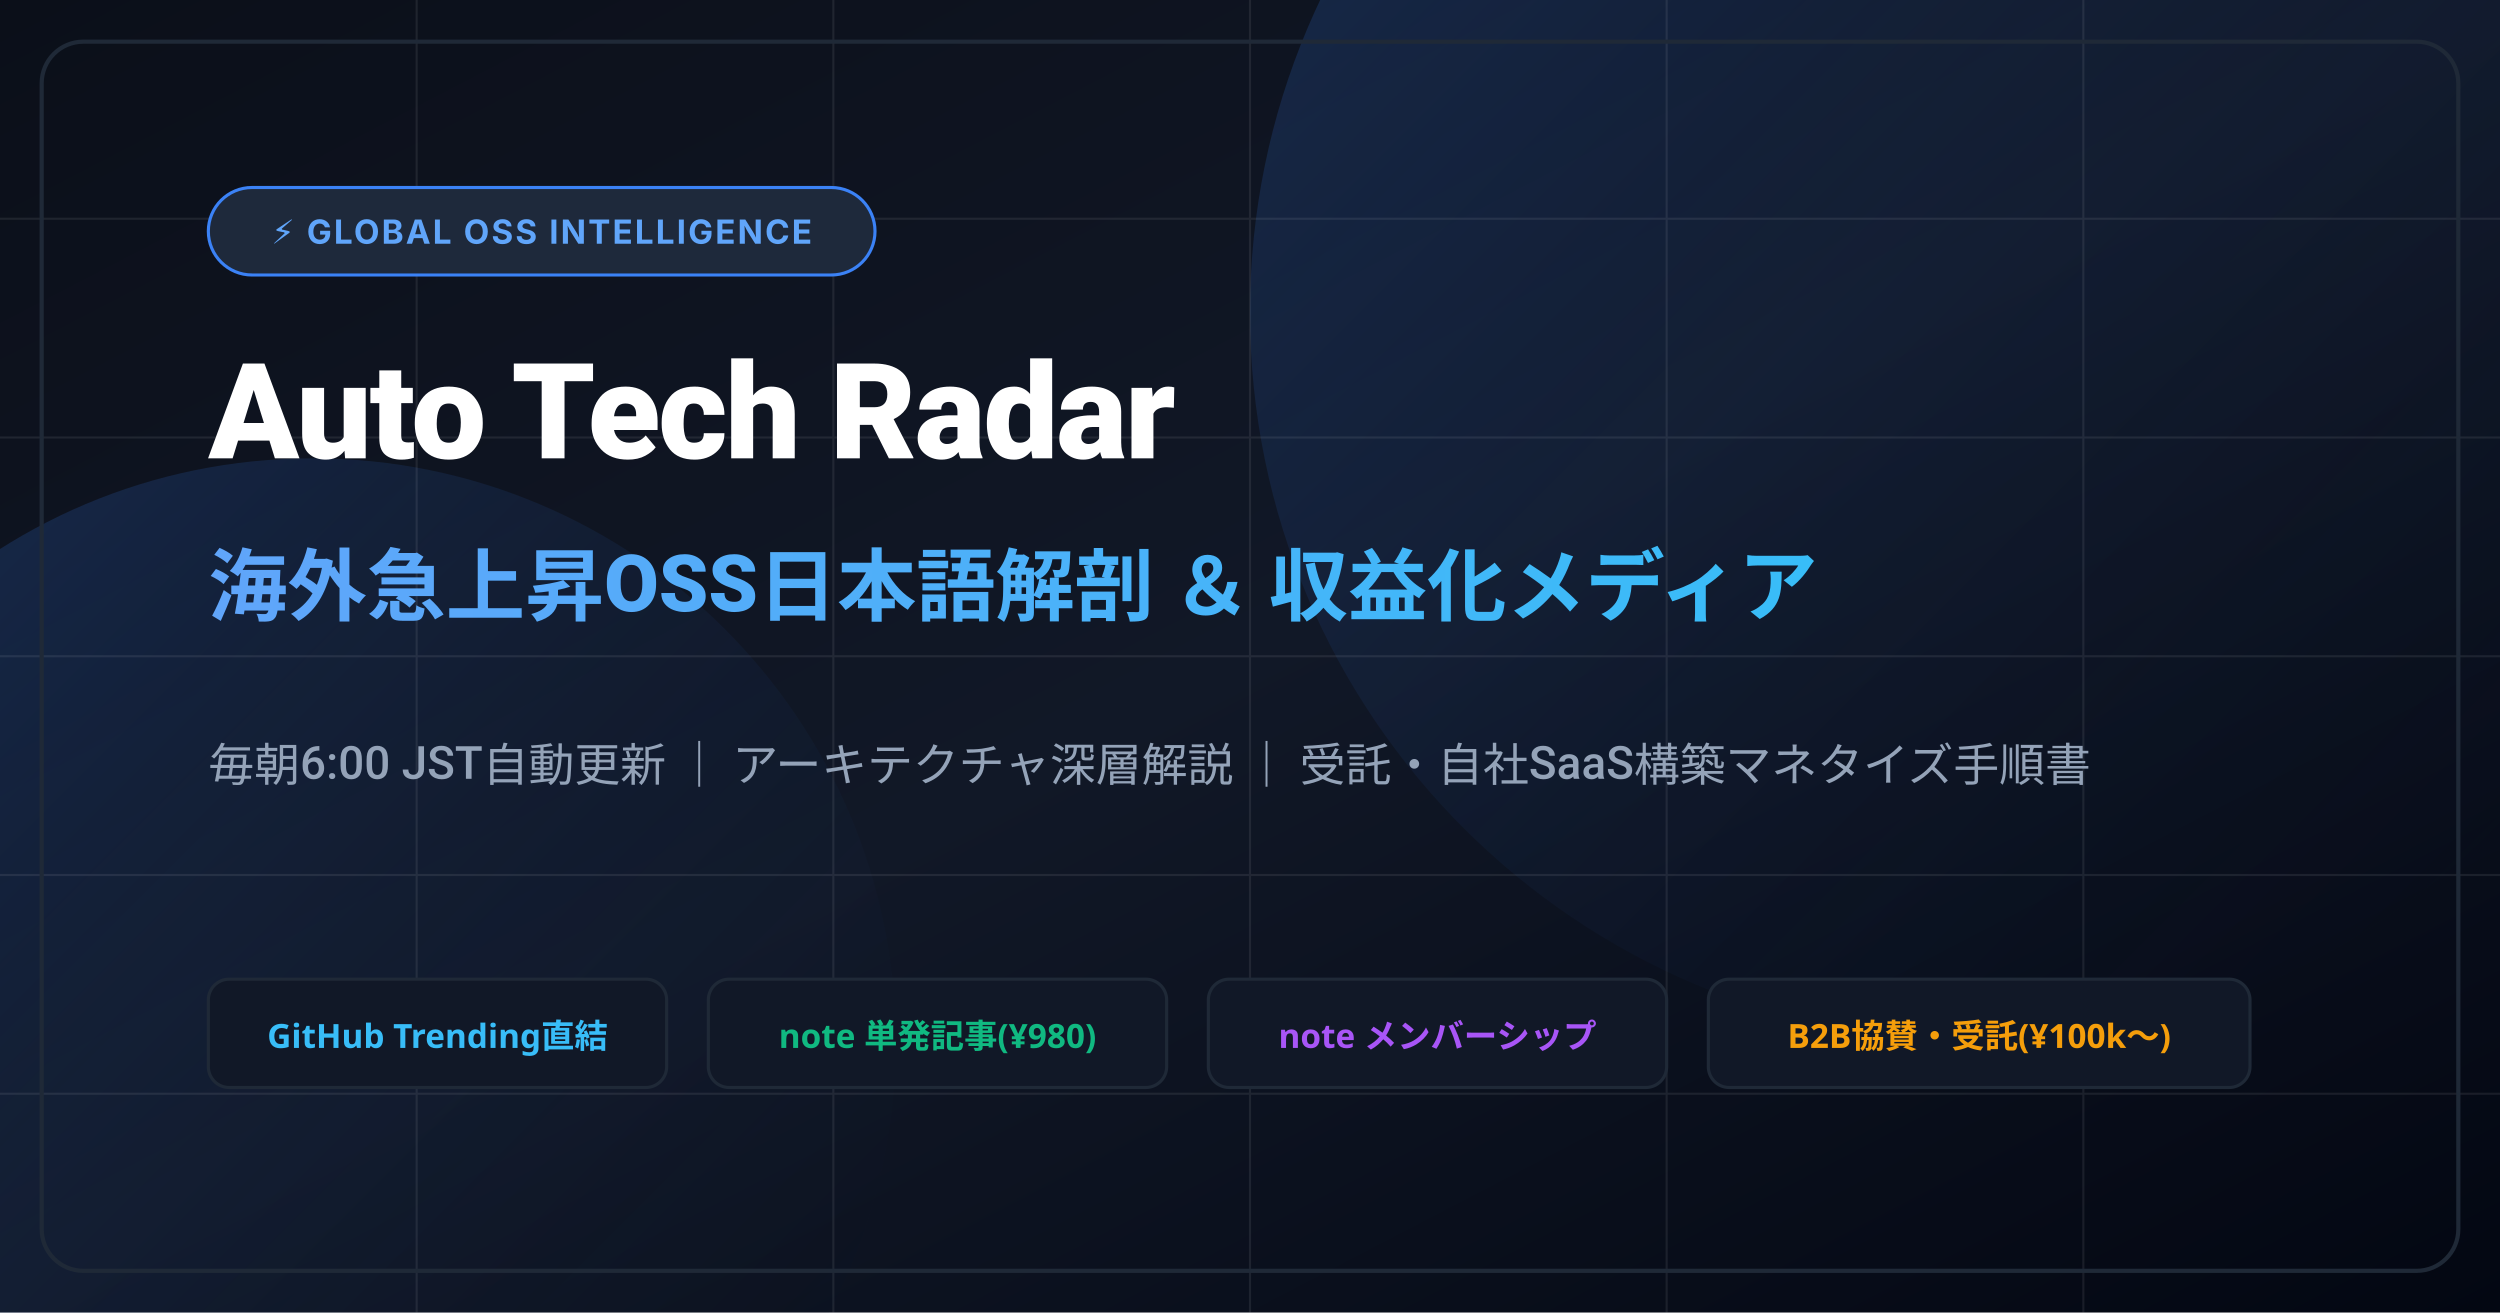
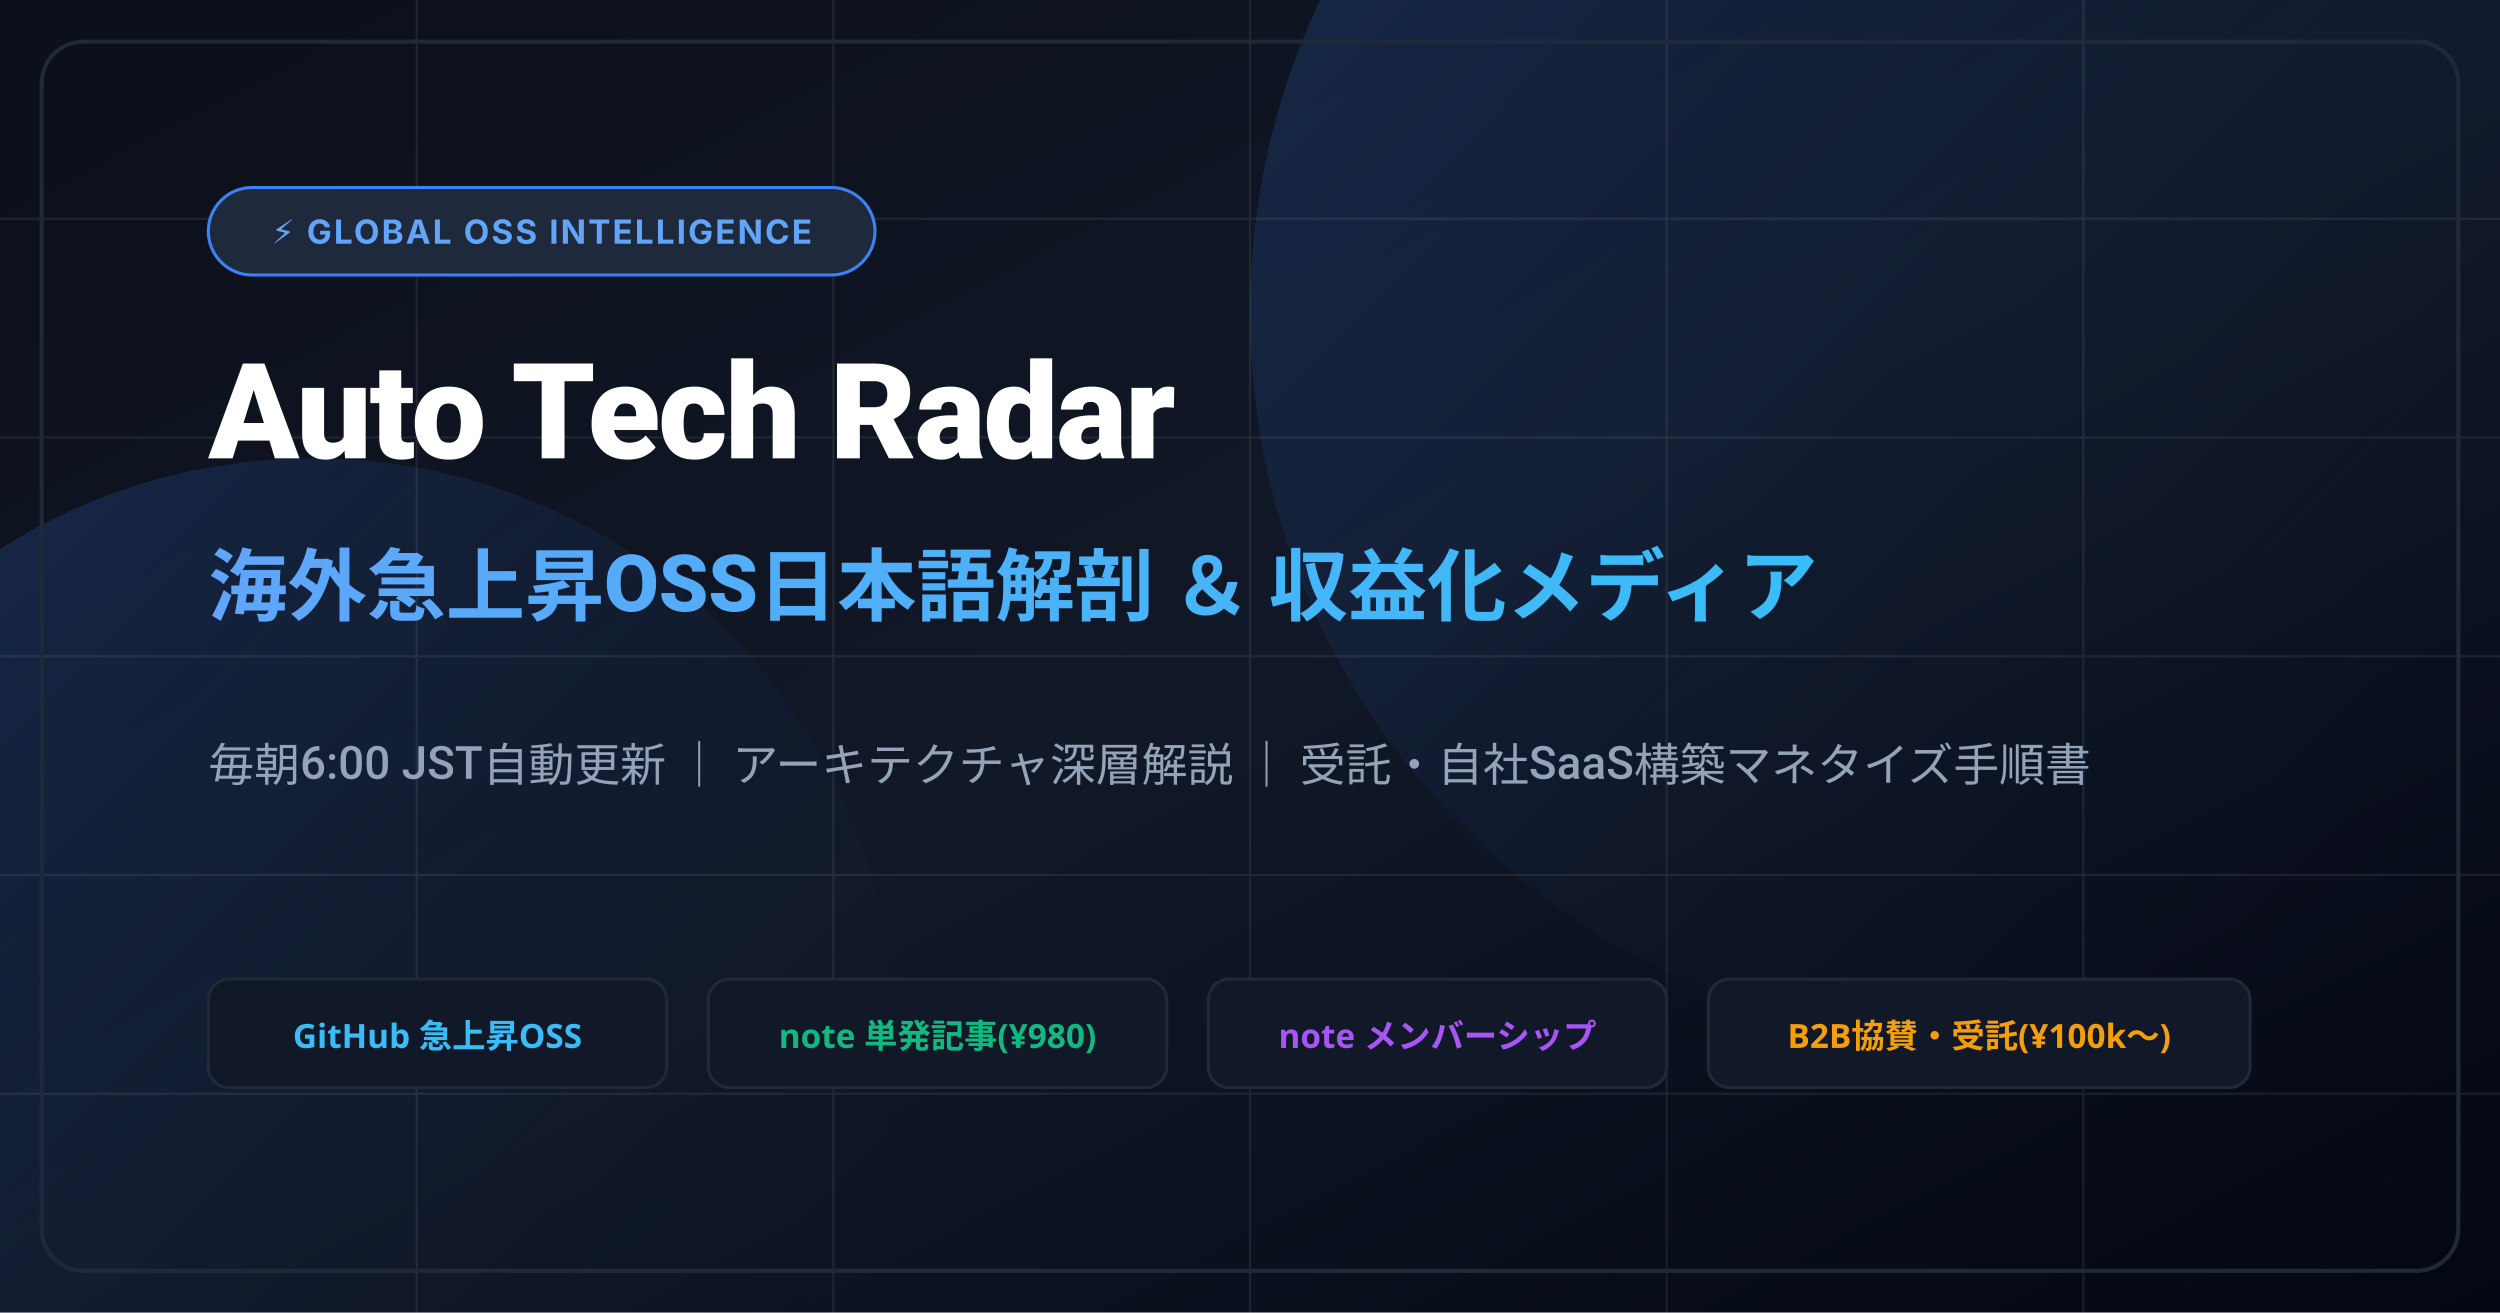
<svg xmlns="http://www.w3.org/2000/svg" viewBox="0 0 1200 630" width="1200" height="630">
  <defs>
    <linearGradient id="bg" x1="0%" y1="0%" x2="100%" y2="100%">
      <stop offset="0%" stop-color="#0b0f19" />
      <stop offset="50%" stop-color="#111827" />
      <stop offset="100%" stop-color="#030712" />
    </linearGradient>
    <linearGradient id="brand" x1="0%" y1="0%" x2="100%" y2="0%">
      <stop offset="0%" stop-color="#60a5fa" />
      <stop offset="100%" stop-color="#38bdf8" />
    </linearGradient>
    <linearGradient id="accent" x1="0%" y1="0%" x2="100%" y2="100%">
      <stop offset="0%" stop-color="#3b82f6" stop-opacity="0.25" />
      <stop offset="100%" stop-color="transparent" />
    </linearGradient>
  </defs>
  <rect width="1200" height="630" fill="url(#bg)" />
  <circle cx="950" cy="150" r="350" fill="url(#accent)" />
  <circle cx="150" cy="500" r="280" fill="url(#accent)" />
  <g opacity="0.08" stroke="#ffffff" stroke-width="1">
    <line x1="0" y1="105" x2="1200" y2="105" />
    <line x1="0" y1="210" x2="1200" y2="210" />
    <line x1="0" y1="315" x2="1200" y2="315" />
    <line x1="0" y1="420" x2="1200" y2="420" />
    <line x1="0" y1="525" x2="1200" y2="525" />
    <line x1="200" y1="0" x2="200" y2="630" />
    <line x1="400" y1="0" x2="400" y2="630" />
    <line x1="600" y1="0" x2="600" y2="630" />
    <line x1="800" y1="0" x2="800" y2="630" />
    <line x1="1000" y1="0" x2="1000" y2="630" />
  </g>
  <g transform="translate(100, 90)">
    <rect width="320" height="42" rx="21" fill="#1e293b" stroke="#3b82f6" stroke-width="1.5" />
    <text x="160" y="27" fill="#60a5fa" font-family="-apple-system, BlinkMacSystemFont, sans-serif" font-size="16" font-weight="700" text-anchor="middle" letter-spacing="1">⚡ GLOBAL OSS INTELLIGENCE</text>
  </g>
  <text x="100" y="220" fill="#ffffff" font-family="-apple-system, BlinkMacSystemFont, 'Segoe UI', Roboto, sans-serif" font-size="64" font-weight="900" letter-spacing="-1">
    Auto Tech Radar
  </text>
  <text x="100" y="295" fill="url(#brand)" font-family="-apple-system, BlinkMacSystemFont, 'Segoe UI', Roboto, sans-serif" font-size="38" font-weight="800">
    海外急上昇OSS日本語解剖 ＆ 収益化メディア
  </text>
  <text x="100" y="375" fill="#94a3b8" font-family="-apple-system, BlinkMacSystemFont, 'Segoe UI', Roboto, sans-serif" font-size="22" font-weight="500">
    毎朝6:00 JST自動更新 ｜ アーキテクチャ深層解説 ｜ 受託・自社SaaS構築マネタイズ手順書
  </text>
  <g transform="translate(100, 470)">
    <rect x="0" y="0" width="220" height="52" rx="10" fill="#111827" stroke="#1f2937" stroke-width="1.5" />
-     <text x="110" y="33" fill="#38bdf8" font-family="sans-serif" font-size="16" font-weight="700" text-anchor="middle">GitHub Trending直結</text>
+     <text x="110" y="33" fill="#38bdf8" font-family="sans-serif" font-size="16" font-weight="700" text-anchor="middle">GitHub 急上昇OSS</text>
    <rect x="240" y="0" width="220" height="52" rx="10" fill="#111827" stroke="#1f2937" stroke-width="1.5" />
    <text x="350" y="33" fill="#10b981" font-family="sans-serif" font-size="16" font-weight="700" text-anchor="middle">note 単発記事(¥980)</text>
    <rect x="480" y="0" width="220" height="52" rx="10" fill="#111827" stroke="#1f2937" stroke-width="1.5" />
    <text x="590" y="33" fill="#a855f7" font-family="sans-serif" font-size="16" font-weight="700" text-anchor="middle">note メンバーシップ</text>
    <rect x="720" y="0" width="260" height="52" rx="10" fill="#111827" stroke="#1f2937" stroke-width="1.5" />
    <text x="850" y="33" fill="#f59e0b" font-family="sans-serif" font-size="16" font-weight="700" text-anchor="middle">B2B協賛・受託(¥100k〜)</text>
  </g>
  <rect x="20" y="20" width="1160" height="590" rx="20" fill="none" stroke="#1f2937" stroke-width="2" />
</svg>
